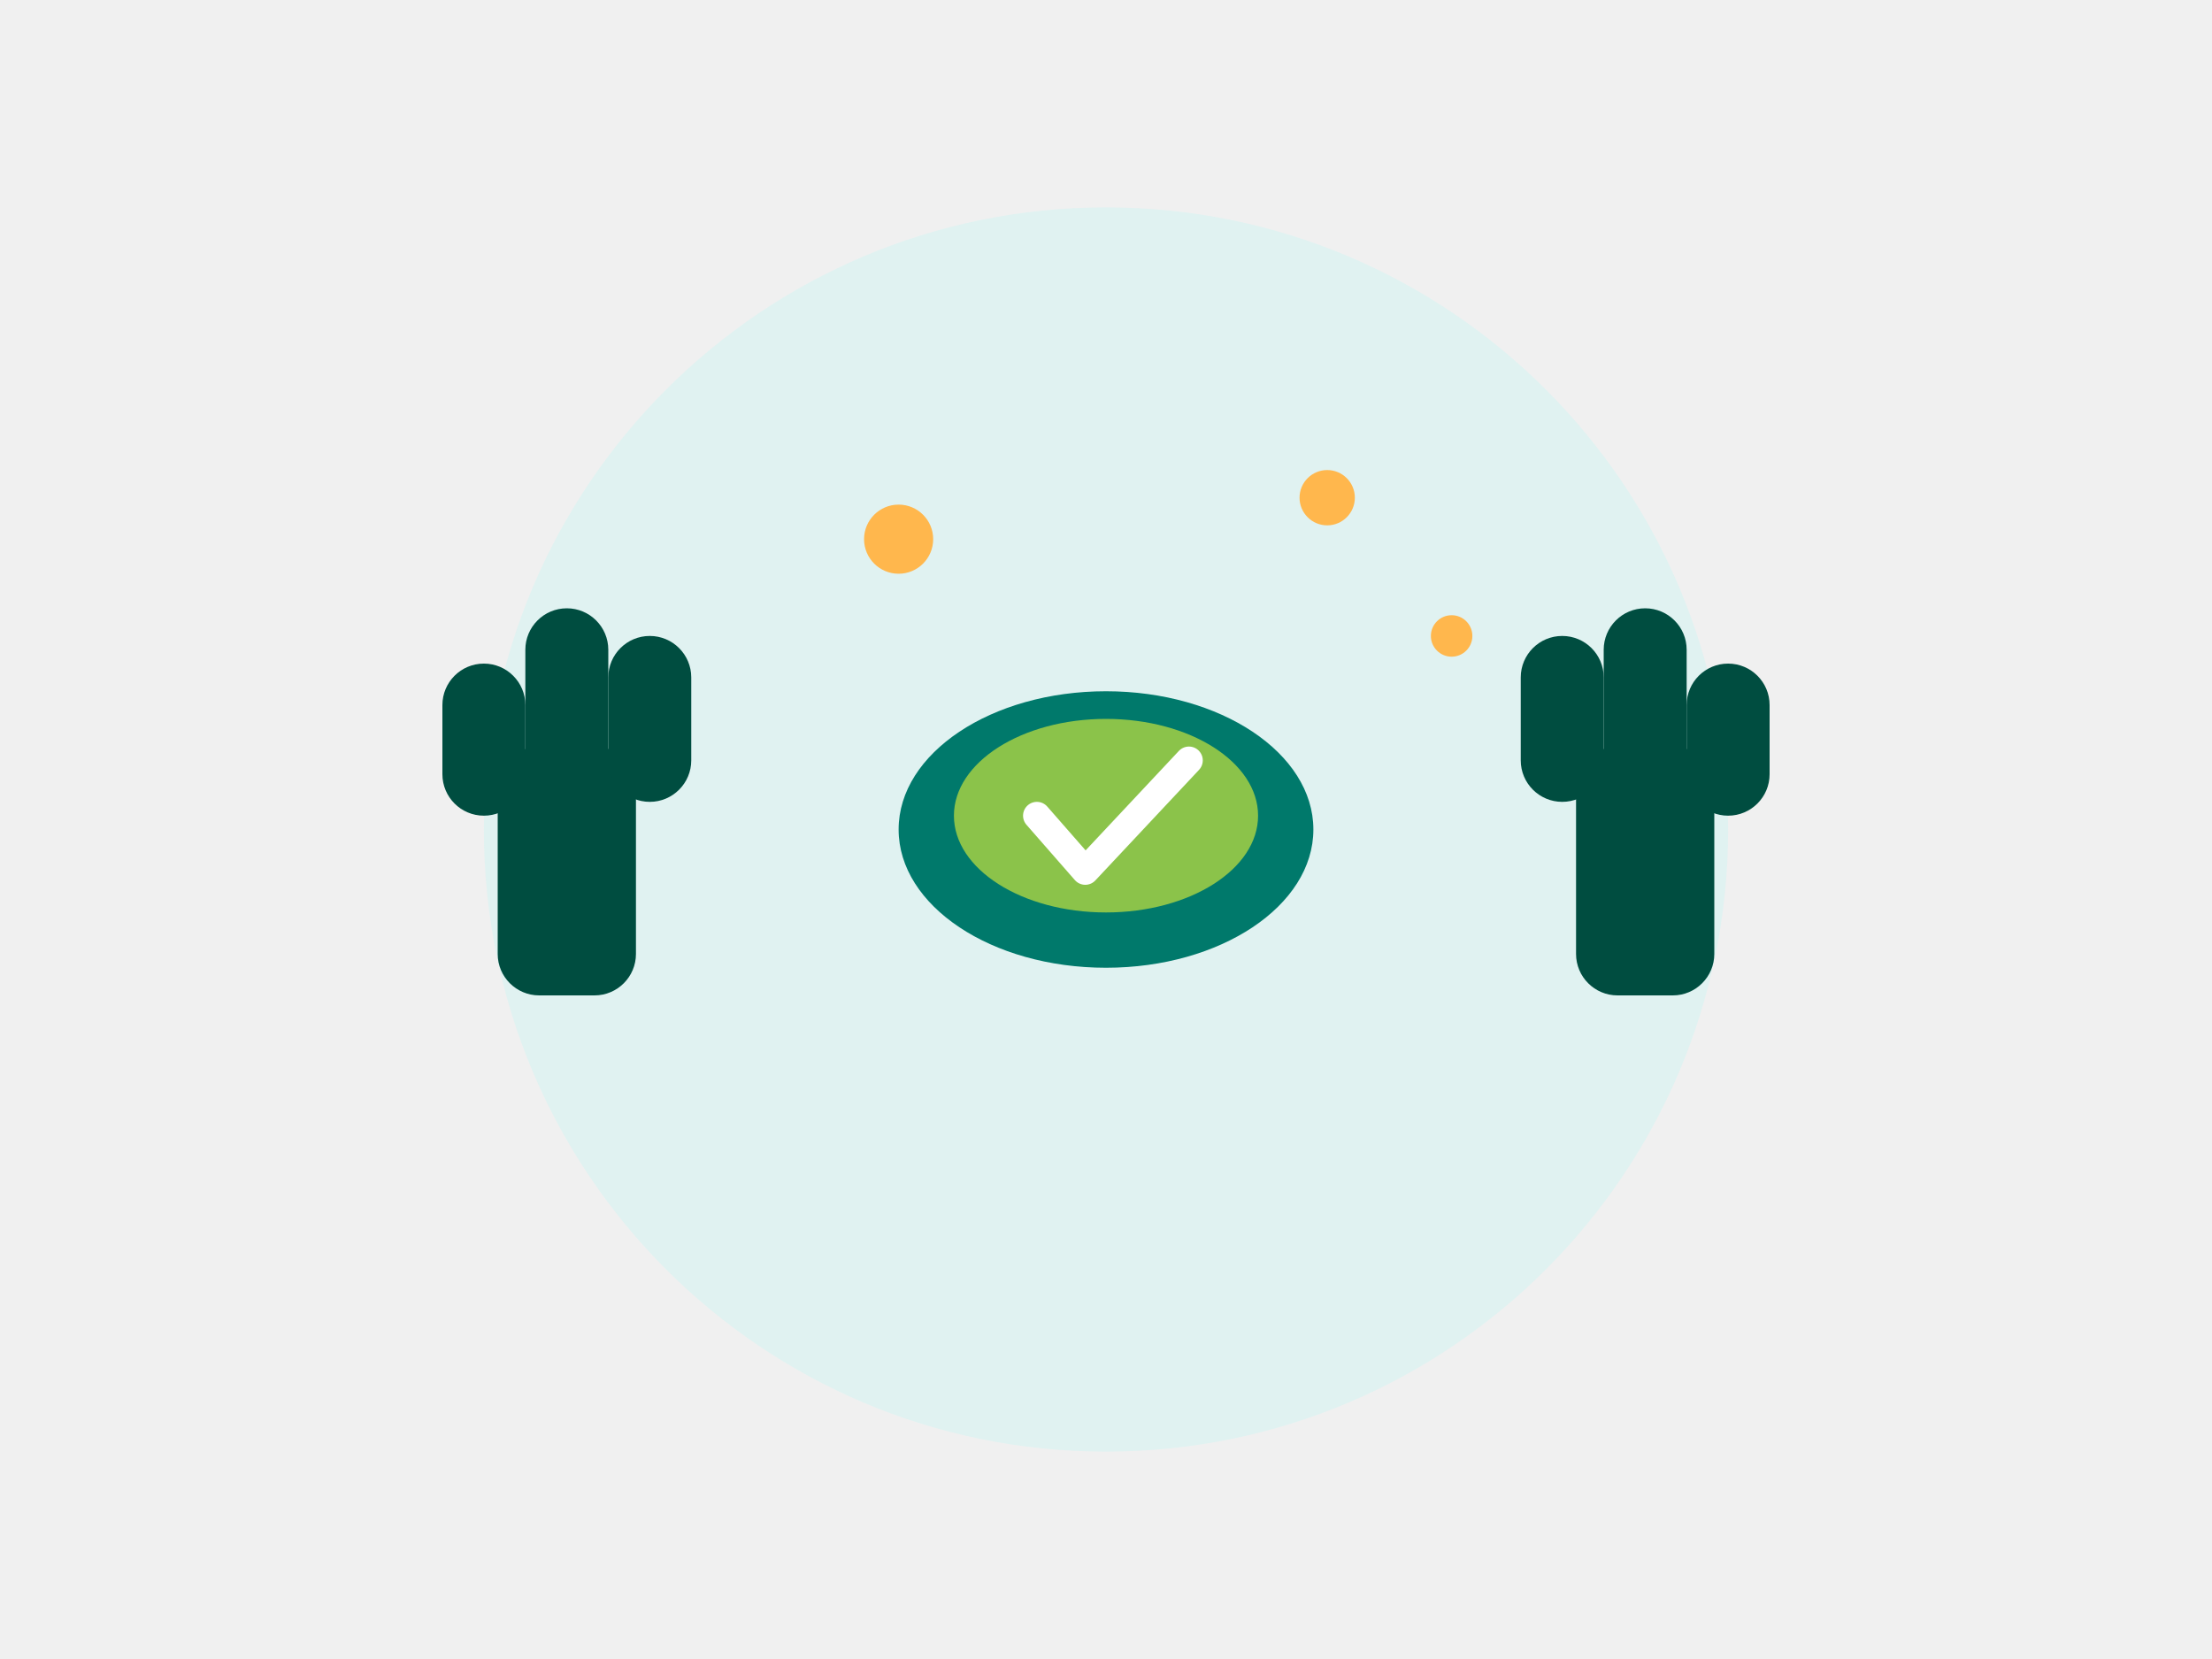
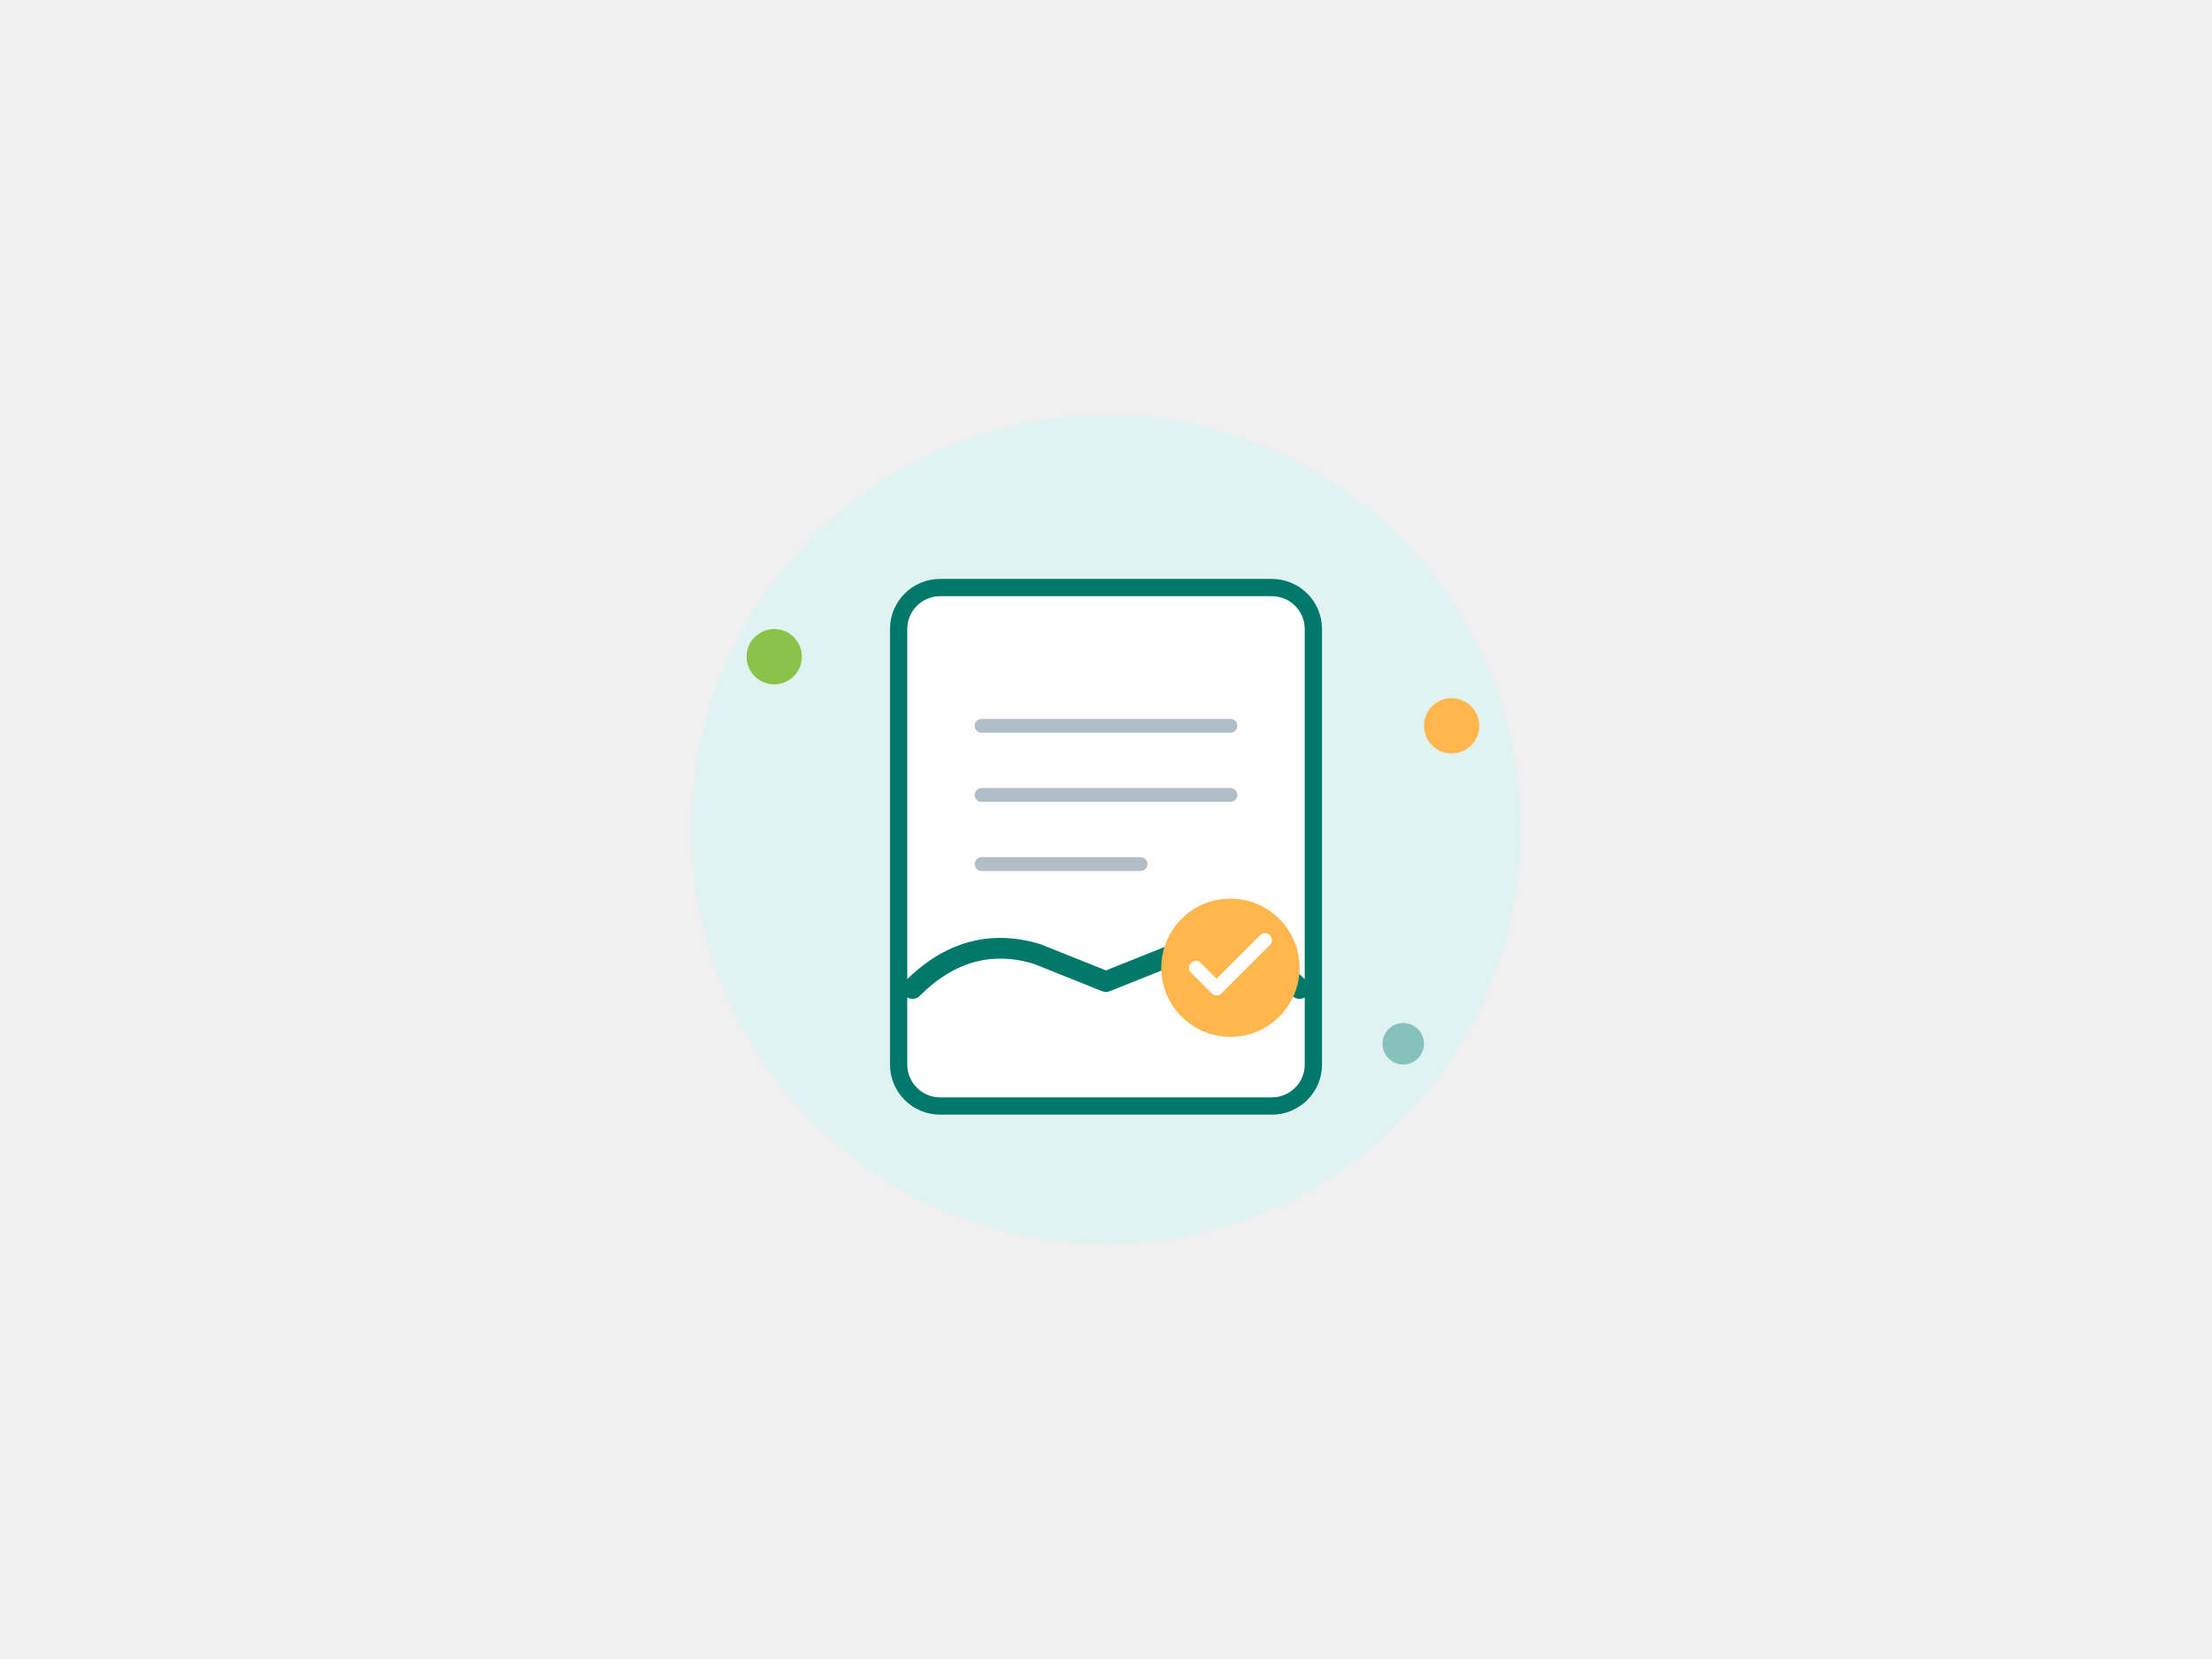
<svg xmlns="http://www.w3.org/2000/svg" viewBox="0 0 320 240">
-   <circle cx="160" cy="120" r="90" fill="#E0F2F1" />
-   <rect x="72" y="108" width="20" height="36" rx="6" fill="#004D40" />
-   <rect x="76" y="88" width="12" height="28" rx="6" fill="#004D40" />
-   <rect x="64" y="96" width="12" height="22" rx="6" fill="#004D40" />
-   <rect x="88" y="92" width="12" height="24" rx="6" fill="#004D40" />
-   <rect x="228" y="108" width="20" height="36" rx="6" fill="#004D40" />
-   <rect x="232" y="88" width="12" height="28" rx="6" fill="#004D40" />
-   <rect x="244" y="96" width="12" height="22" rx="6" fill="#004D40" />
-   <rect x="220" y="92" width="12" height="24" rx="6" fill="#004D40" />
-   <ellipse cx="160" cy="120" rx="30" ry="20" fill="#00796B" />
-   <ellipse cx="160" cy="118" rx="22" ry="14" fill="#8BC34A" />
-   <polyline points="150,118 157,126 172,110" fill="none" stroke="white" stroke-width="4" stroke-linecap="round" stroke-linejoin="round" />
-   <circle cx="130" cy="78" r="5" fill="#FFB74D" />
-   <circle cx="192" cy="72" r="4" fill="#FFB74D" />
-   <circle cx="210" cy="92" r="3" fill="#FFB74D" />
+   <g transform="translate(60,40)">
+     <circle cx="100" cy="80" r="60" fill="#E0F2F1" />
+     <rect x="70" y="45" width="60" height="75" rx="6" fill="white" stroke="#00796B" stroke-width="2.5" />
+     <line x1="82" y1="65" x2="118" y2="65" stroke="#B0BEC5" stroke-width="2" stroke-linecap="round" />
+     <line x1="82" y1="75" x2="118" y2="75" stroke="#B0BEC5" stroke-width="2" stroke-linecap="round" />
+     <line x1="82" y1="85" x2="105" y2="85" stroke="#B0BEC5" stroke-width="2" stroke-linecap="round" />
+     <path d="M 72 103 Q 80 95 90 98 L 100 102 L 110 98 Q 120 95 128 103" fill="none" stroke="#00796B" stroke-width="3" stroke-linecap="round" stroke-linejoin="round" />
+     <circle cx="118" cy="100" r="10" fill="#FFB74D" />
+     <path d="M 113 100 L 116 103 L 123 96" fill="none" stroke="white" stroke-width="2" stroke-linecap="round" stroke-linejoin="round" />
+     <circle cx="52" cy="55" r="4" fill="#8BC34A" />
+     <circle cx="150" cy="65" r="4" fill="#FFB74D" />
+     <circle cx="143" cy="111" r="3" fill="#00796B" opacity="0.4" />
+   </g>
</svg>
